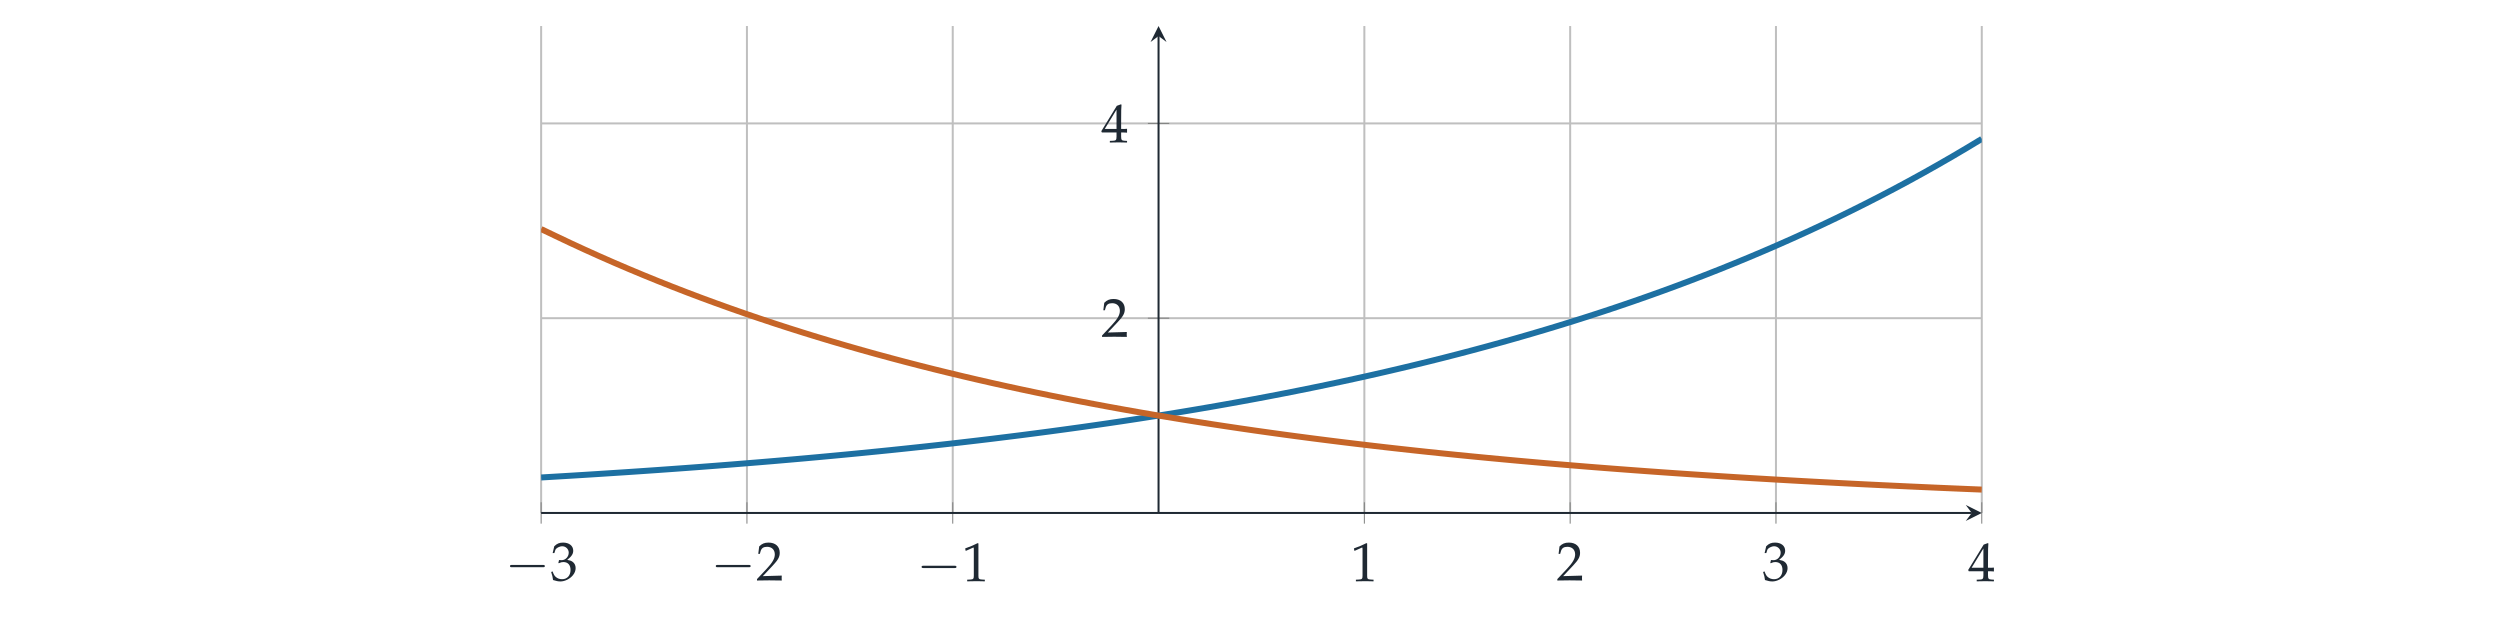
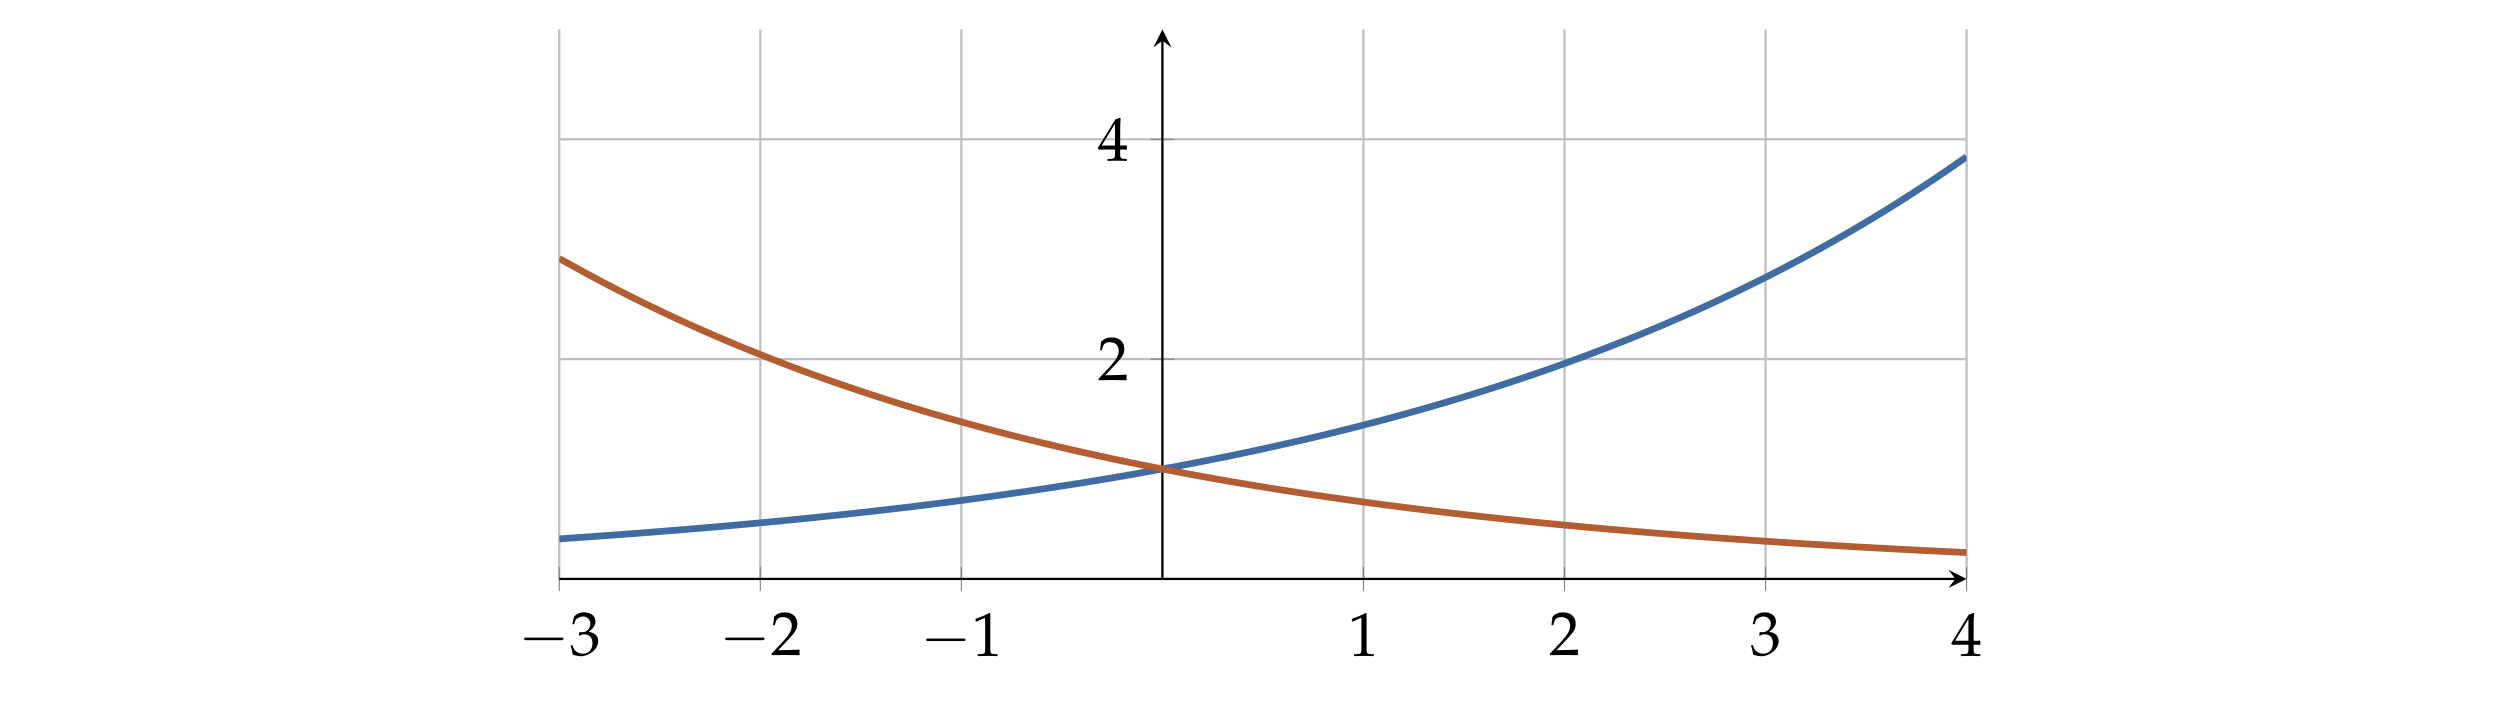
- <svg xmlns="http://www.w3.org/2000/svg" xmlns:xlink="http://www.w3.org/1999/xlink" version="1.1" width="497.522" height="125.215" viewBox="0 0 497.522 125.215">
+ <svg xmlns="http://www.w3.org/2000/svg" xmlns:xlink="http://www.w3.org/1999/xlink" version="1.1" width="440.829" height="125.215" viewBox="0 0 440.829 125.215">
  <defs>
    <path id="font_1_1" d="M.659 .23C.676 .23 .694 .23 .694 .25 .694 .27 .676 .27 .659 .27H.118C.101 .27 .083 .27 .083 .25 .083 .23 .101 .23 .118 .23H.659Z" />
    <path id="font_2_2" d="M.043 .498H.074L.092 .554C.103 .588 .166 .622 .218 .622 .283 .622 .336 .569 .336 .506 .336 .431 .277 .368 .206 .368 .198 .368 .187 .369 .174 .37L.159 .371 .147 .318 .154 .312C.192 .329 .211 .334 .238 .334 .321 .334 .369 .281 .369 .19 .369 .088 .308 .021 .215 .021 .169 .021 .128 .036 .098 .064 .074 .086 .061 .109 .042 .163L.015 .153C.036 .092 .044 .056 .05 .006 .103-.012 .147-.02 .184-.02 .264-.02 .356 .025 .411 .092 .445 .133 .462 .177 .462 .224 .462 .272 .442 .314 .406 .339 .381 .357 .358 .365 .308 .374 .388 .436 .418 .482 .418 .541 .418 .63 .344 .689 .233 .689 .165 .689 .12 .67 .072 .622L.043 .498Z" />
    <path id="font_2_1" d="M.016 .023V-.003C.203 0 .203 0 .239 0 .275 0 .275 0 .468-.003 .466 .018 .466 .028 .466 .042 .466 .055 .466 .065 .468 .087 .353 .082 .307 .081 .122 .077L.304 .27C.401 .373 .431 .428 .431 .503 .431 .618 .353 .689 .226 .689 .154 .689 .105 .669 .056 .619L.039 .483H.068L.081 .529C.097 .587 .133 .612 .2 .612 .286 .612 .341 .558 .341 .473 .341 .398 .299 .324 .186 .204L.016 .023Z" />
-     <path id="font_2_11" d="M.067 .555H.077L.206 .613C.207 .614 .208 .614 .209 .614 .215 .614 .217 .605 .217 .581V.096C.217 .044 .206 .033 .152 .03L.096 .027V-.003C.25 0 .25 0 .261 0 .274 0 .296 0 .33-.001 .342-.002 .377-.002 .418-.003V.027L.366 .03C.311 .033 .301 .044 .301 .096V.689L.287 .694C.222 .66 .151 .63 .06 .598L.067 .555Z" />
+     <path id="font_2_10" d="M.067 .555H.077L.206 .613C.207 .614 .208 .614 .209 .614 .215 .614 .217 .605 .217 .581V.096C.217 .044 .206 .033 .152 .03L.096 .027V-.003C.25 0 .25 0 .261 0 .274 0 .296 0 .33-.001 .342-.002 .377-.002 .418-.003V.027L.366 .03C.311 .033 .301 .044 .301 .096V.689L.287 .694C.222 .66 .151 .63 .06 .598L.067 .555Z" />
    <path id="font_2_3" d="M.28 .181V.106C.28 .046 .269 .032 .22 .03L.158 .027V-.003C.291 0 .291 0 .315 0 .339 0 .339 0 .472-.003V.027L.424 .03C.375 .033 .364 .046 .364 .106V.181C.423 .181 .444 .18 .472 .177V.248C.425 .244 .406 .244 .391 .245H.388 .364V.384C.364 .562 .366 .648 .371 .689L.359 .694 .285 .667 .002 .204 .013 .181H.28M.28 .245H.065L.28 .597V.245Z" />
    <clipPath id="clip_3">
-       <path transform="matrix(1,0,0,-1,107.69,102.084)" d="M0 0H286.7V96.905H0Z" />
+       <path transform="matrix(1,0,0,-1,98.615,102.084)" d="M0 0H248.157V96.905H0Z" />
    </clipPath>
  </defs>
-   <path transform="matrix(1,0,0,-1,107.69,102.084)" stroke-width=".399" stroke-linecap="butt" stroke-miterlimit="10" stroke-linejoin="miter" fill="none" stroke="#bfbfbf" d="M0 0V96.905M40.957 0V96.905M81.914 0V96.905M163.829 0V96.905M204.786 0V96.905M245.743 0V96.905M286.7 0V96.905" />
-   <path transform="matrix(1,0,0,-1,107.69,102.084)" stroke-width=".399" stroke-linecap="butt" stroke-miterlimit="10" stroke-linejoin="miter" fill="none" stroke="#bfbfbf" d="M0 38.762H286.7M0 77.524H286.7" />
-   <path transform="matrix(1,0,0,-1,107.69,102.084)" stroke-width=".199" stroke-linecap="butt" stroke-miterlimit="10" stroke-linejoin="miter" fill="none" stroke="#7f807f" d="M0-2.126V2.126M40.957-2.126V2.126M81.914-2.126V2.126M163.829-2.126V2.126M204.786-2.126V2.126M245.743-2.126V2.126M286.7-2.126V2.126" />
-   <path transform="matrix(1,0,0,-1,107.69,102.084)" stroke-width=".199" stroke-linecap="butt" stroke-miterlimit="10" stroke-linejoin="miter" fill="none" stroke="#7f807f" d="M120.746 38.762H124.997M120.746 77.524H124.997" />
-   <path transform="matrix(1,0,0,-1,107.69,102.084)" stroke-width=".399" stroke-linecap="butt" stroke-miterlimit="10" stroke-linejoin="miter" fill="none" stroke="#1f2933" d="M0 0H284.708" />
-   <path transform="matrix(1,0,0,-1,392.3977,102.084)" d="M1.993 0-1.196 1.594 0 0-1.196-1.594" fill="#1f2933" />
-   <path transform="matrix(1,0,0,-1,107.69,102.084)" stroke-width=".399" stroke-linecap="butt" stroke-miterlimit="10" stroke-linejoin="miter" fill="none" stroke="#1f2933" d="M122.871 0V94.912" />
-   <path transform="matrix(0,-1,-1,-0,230.5615,7.171517)" d="M1.993 0-1.196 1.594 0 0-1.196-1.594" fill="#1f2933" />
-   <use data-text="−" xlink:href="#font_1_1" transform="matrix(11.3673,0,0,-11.3673,100.544,115.496)" fill="#1f2933" />
-   <use data-text="3" xlink:href="#font_2_2" transform="matrix(10.9091,0,0,-10.9091,109.517,115.496)" fill="#1f2933" />
-   <use data-text="−" xlink:href="#font_1_1" transform="matrix(11.3673,0,0,-11.3673,141.501,115.496)" fill="#1f2933" />
-   <use data-text="2" xlink:href="#font_2_1" transform="matrix(10.9091,0,0,-10.9091,150.474,115.496)" fill="#1f2933" />
-   <use data-text="−" xlink:href="#font_1_1" transform="matrix(11.3673,0,0,-11.3673,182.458,115.66)" fill="#1f2933" />
-   <use data-text="1" xlink:href="#font_2_11" transform="matrix(10.9091,0,0,-10.9091,191.43,115.66)" fill="#1f2933" />
-   <use data-text="1" xlink:href="#font_2_11" transform="matrix(10.9091,0,0,-10.9091,268.789,115.66)" fill="#1f2933" />
-   <use data-text="2" xlink:href="#font_2_1" transform="matrix(10.9091,0,0,-10.9091,309.746,115.496)" fill="#1f2933" />
-   <use data-text="3" xlink:href="#font_2_2" transform="matrix(10.9091,0,0,-10.9091,350.702,115.496)" fill="#1f2933" />
-   <use data-text="4" xlink:href="#font_2_3" transform="matrix(10.9091,0,0,-10.9091,391.659,115.66)" fill="#1f2933" />
-   <use data-text="2" xlink:href="#font_2_1" transform="matrix(10.9091,0,0,-10.9091,219.144,67.015)" fill="#1f2933" />
-   <use data-text="4" xlink:href="#font_2_3" transform="matrix(10.9091,0,0,-10.9091,219.144,28.336)" fill="#1f2933" />
+   <path transform="matrix(1,0,0,-1,98.615,102.084)" stroke-width=".399" stroke-linecap="butt" stroke-miterlimit="10" stroke-linejoin="miter" fill="none" stroke="#bfbfbf" d="M0 0V96.905M35.451 0V96.905M70.902 0V96.905M141.804 0V96.905M177.255 0V96.905M212.706 0V96.905M248.157 0V96.905" />
+   <path transform="matrix(1,0,0,-1,98.615,102.084)" stroke-width=".399" stroke-linecap="butt" stroke-miterlimit="10" stroke-linejoin="miter" fill="none" stroke="#bfbfbf" d="M0 38.762H248.157M0 77.524H248.157" />
+   <path transform="matrix(1,0,0,-1,98.615,102.084)" stroke-width=".199" stroke-linecap="butt" stroke-miterlimit="10" stroke-linejoin="miter" fill="none" stroke="#7f807f" d="M0-2.126V2.126M35.451-2.126V2.126M70.902-2.126V2.126M141.804-2.126V2.126M177.255-2.126V2.126M212.706-2.126V2.126M248.157-2.126V2.126" />
+   <path transform="matrix(1,0,0,-1,98.615,102.084)" stroke-width=".199" stroke-linecap="butt" stroke-miterlimit="10" stroke-linejoin="miter" fill="none" stroke="#7f807f" d="M104.227 38.762H108.479M104.227 77.524H108.479" />
+   <path transform="matrix(1,0,0,-1,98.615,102.084)" stroke-width=".399" stroke-linecap="butt" stroke-miterlimit="10" stroke-linejoin="miter" fill="none" stroke="#000000" d="M0 0H246.165" />
+   <path transform="matrix(1,0,0,-1,344.7796,102.084)" d="M1.993 0-1.196 1.594 0 0-1.196-1.594" />
+   <path transform="matrix(1,0,0,-1,98.615,102.084)" stroke-width=".399" stroke-linecap="butt" stroke-miterlimit="10" stroke-linejoin="miter" fill="none" stroke="#000000" d="M106.353 0V94.912" />
+   <path transform="matrix(0,-1,-1,-0,204.968,7.171517)" d="M1.993 0-1.196 1.594 0 0-1.196-1.594" />
+   <use data-text="−" xlink:href="#font_1_1" transform="matrix(11.3673,0,0,-11.3673,91.469,115.496)" />
+   <use data-text="3" xlink:href="#font_2_2" transform="matrix(10.9091,0,0,-10.9091,100.442,115.496)" />
+   <use data-text="−" xlink:href="#font_1_1" transform="matrix(11.3673,0,0,-11.3673,126.92,115.496)" />
+   <use data-text="2" xlink:href="#font_2_1" transform="matrix(10.9091,0,0,-10.9091,135.893,115.496)" />
+   <use data-text="−" xlink:href="#font_1_1" transform="matrix(11.3673,0,0,-11.3673,162.37,115.66)" />
+   <use data-text="1" xlink:href="#font_2_10" transform="matrix(10.9091,0,0,-10.9091,171.343,115.66)" />
+   <use data-text="1" xlink:href="#font_2_10" transform="matrix(10.9091,0,0,-10.9091,237.69,115.66)" />
+   <use data-text="2" xlink:href="#font_2_1" transform="matrix(10.9091,0,0,-10.9091,273.14,115.496)" />
+   <use data-text="3" xlink:href="#font_2_2" transform="matrix(10.9091,0,0,-10.9091,308.591,115.496)" />
+   <use data-text="4" xlink:href="#font_2_3" transform="matrix(10.9091,0,0,-10.9091,344.041,115.66)" />
+   <use data-text="2" xlink:href="#font_2_1" transform="matrix(10.9091,0,0,-10.9091,193.551,67.015)" />
+   <use data-text="4" xlink:href="#font_2_3" transform="matrix(10.9091,0,0,-10.9091,193.551,28.336)" />
  <g clip-path="url(#clip_3)">
-     <path transform="matrix(1,0,0,-1,107.69,102.084)" stroke-width="1.196" stroke-linecap="butt" stroke-miterlimit="10" stroke-linejoin="miter" fill="none" stroke="#1d70a2" d="M0 7.063 2.896 7.235 5.792 7.409 8.688 7.587 11.584 7.77 14.48 7.958 17.375 8.148 20.271 8.345 23.167 8.545 26.063 8.751 28.959 8.962 31.855 9.177 34.751 9.398 37.647 9.625 40.543 9.858 43.439 10.094 46.335 10.336 49.231 10.586 52.126 10.84 55.022 11.102 57.918 11.37 60.814 11.643 63.71 11.924 66.606 12.211 69.502 12.503 72.398 12.806 75.294 13.114 78.19 13.43 81.086 13.752 83.981 14.084 86.877 14.423 89.773 14.77 92.669 15.127 95.565 15.489 98.461 15.863 101.357 16.245 104.253 16.637 107.149 17.036 110.045 17.447 112.941 17.866 115.837 18.296 118.732 18.736 121.628 19.188 124.524 19.646 127.42 20.119 130.316 20.603 133.212 21.099 136.108 21.607 139.004 22.127 141.9 22.659 144.796 23.205 147.692 23.764 150.588 24.336 153.483 24.921 156.379 25.521 159.275 26.136 162.171 26.765 165.067 27.409 167.963 28.069 170.859 28.745 173.755 29.437 176.651 30.145 179.547 30.871 182.443 31.614 185.338 32.375 188.234 33.155 191.13 33.953 194.026 34.77 196.922 35.607 199.818 36.464 202.714 37.342 205.61 38.24 208.506 39.161 211.402 40.104 214.298 41.069 217.194 42.058 220.089 43.071 222.985 44.107 225.881 45.169 228.777 46.257 231.673 47.37 234.569 48.511 237.465 49.679 240.361 50.874 243.257 52.099 246.153 53.353 249.049 54.637 251.944 55.953 254.84 57.3 257.736 58.679 260.632 60.092 263.528 61.539 266.424 63.02 269.32 64.537 272.216 66.091 275.112 67.681 278.008 69.312 280.904 70.98 283.8 72.689 286.695 74.438" />
-     <path transform="matrix(1,0,0,-1,107.69,102.084)" stroke-width="1.196" stroke-linecap="butt" stroke-miterlimit="10" stroke-linejoin="miter" fill="none" stroke="#c66528" d="M0 56.496 2.896 55.113 5.792 53.738 8.688 52.4 11.584 51.095 14.48 49.822 17.375 48.581 20.271 47.371 23.167 46.191 26.063 45.04 28.959 43.918 31.855 42.824 34.751 41.758 37.647 40.718 40.543 39.703 43.439 38.714 46.335 37.749 49.231 36.809 52.126 35.892 55.022 34.998 57.918 34.126 60.814 33.276 63.71 32.447 66.606 31.639 69.502 30.851 72.398 30.083 75.294 29.333 78.19 28.602 81.086 27.89 83.981 27.195 86.877 26.518 89.773 25.857 92.669 25.213 95.565 24.585 98.461 23.973 101.357 23.375 104.253 22.793 107.149 22.225 110.045 21.672 112.941 21.132 115.837 20.606 118.732 20.092 121.628 19.592 124.524 19.108 127.42 18.631 130.316 18.168 133.212 17.715 136.108 17.274 139.004 16.844 141.9 16.423 144.796 16.015 147.692 15.615 150.588 15.227 153.483 14.847 156.379 14.477 159.275 14.116 162.171 13.766 165.067 13.423 167.963 13.087 170.859 12.761 173.755 12.443 176.651 12.133 179.547 11.831 182.443 11.536 185.338 11.249 188.234 10.97 191.13 10.697 194.026 10.429 196.922 10.17 199.818 9.915 202.714 9.67 205.61 9.429 208.506 9.192 211.402 8.964 214.298 8.741 217.194 8.524 220.089 8.311 222.985 8.103 225.881 7.901 228.777 7.705 231.673 7.514 234.569 7.326 237.465 7.143 240.361 6.965 243.257 6.793 246.153 6.622 249.049 6.457 251.944 6.296 254.84 6.139 257.736 5.986 260.632 5.837 263.528 5.691 266.424 5.55 269.32 5.413 272.216 5.277 275.112 5.147 278.008 5.017 280.904 4.893 283.8 4.771 286.695 4.652" />
+     <path transform="matrix(1,0,0,-1,98.615,102.084)" stroke-width="1.196" stroke-linecap="butt" stroke-miterlimit="10" stroke-linejoin="miter" fill="none" stroke="#416ca2" d="M0 7.063 2.507 7.235 5.013 7.409 7.52 7.587 10.026 7.77 12.533 7.958 15.04 8.148 17.546 8.345 20.053 8.545 22.559 8.751 25.066 8.962 27.573 9.177 30.079 9.398 32.586 9.625 35.092 9.858 37.599 10.094 40.106 10.336 42.612 10.586 45.119 10.84 47.625 11.102 50.132 11.37 52.639 11.643 55.145 11.924 57.652 12.211 60.158 12.503 62.665 12.806 65.171 13.114 67.678 13.43 70.185 13.752 72.691 14.084 75.198 14.423 77.704 14.77 80.211 15.127 82.718 15.489 85.224 15.863 87.731 16.245 90.237 16.637 92.744 17.036 95.251 17.447 97.757 17.866 100.264 18.296 102.77 18.736 105.277 19.188 107.784 19.646 110.29 20.119 112.797 20.603 115.303 21.099 117.81 21.607 120.317 22.127 122.823 22.659 125.33 23.205 127.836 23.764 130.343 24.336 132.85 24.921 135.356 25.521 137.863 26.136 140.369 26.765 142.876 27.409 145.383 28.069 147.889 28.745 150.396 29.437 152.902 30.145 155.409 30.871 157.916 31.614 160.422 32.375 162.929 33.155 165.435 33.953 167.942 34.77 170.449 35.607 172.955 36.464 175.462 37.342 177.968 38.24 180.475 39.161 182.981 40.104 185.488 41.069 187.995 42.058 190.501 43.071 193.008 44.107 195.514 45.169 198.021 46.257 200.528 47.37 203.034 48.511 205.541 49.679 208.047 50.874 210.554 52.099 213.061 53.353 215.567 54.637 218.074 55.953 220.58 57.3 223.087 58.679 225.594 60.092 228.1 61.539 230.607 63.02 233.113 64.537 235.62 66.091 238.127 67.681 240.633 69.312 243.14 70.98 245.646 72.689 248.153 74.438" />
+     <path transform="matrix(1,0,0,-1,98.615,102.084)" stroke-width="1.196" stroke-linecap="butt" stroke-miterlimit="10" stroke-linejoin="miter" fill="none" stroke="#b35e32" d="M0 56.496 2.507 55.113 5.013 53.738 7.52 52.4 10.026 51.095 12.533 49.822 15.04 48.581 17.546 47.371 20.053 46.191 22.559 45.04 25.066 43.918 27.573 42.824 30.079 41.758 32.586 40.718 35.092 39.703 37.599 38.714 40.106 37.749 42.612 36.809 45.119 35.892 47.625 34.998 50.132 34.126 52.639 33.276 55.145 32.447 57.652 31.639 60.158 30.851 62.665 30.083 65.171 29.333 67.678 28.602 70.185 27.89 72.691 27.195 75.198 26.518 77.704 25.857 80.211 25.213 82.718 24.585 85.224 23.973 87.731 23.375 90.237 22.793 92.744 22.225 95.251 21.672 97.757 21.132 100.264 20.606 102.77 20.092 105.277 19.592 107.784 19.108 110.29 18.631 112.797 18.168 115.303 17.715 117.81 17.274 120.317 16.844 122.823 16.423 125.33 16.015 127.836 15.615 130.343 15.227 132.85 14.847 135.356 14.477 137.863 14.116 140.369 13.766 142.876 13.423 145.383 13.087 147.889 12.761 150.396 12.443 152.902 12.133 155.409 11.831 157.916 11.536 160.422 11.249 162.929 10.97 165.435 10.697 167.942 10.429 170.449 10.17 172.955 9.915 175.462 9.67 177.968 9.429 180.475 9.192 182.981 8.964 185.488 8.741 187.995 8.524 190.501 8.311 193.008 8.103 195.514 7.901 198.021 7.705 200.528 7.514 203.034 7.326 205.541 7.143 208.047 6.965 210.554 6.793 213.061 6.622 215.567 6.457 218.074 6.296 220.58 6.139 223.087 5.986 225.594 5.837 228.1 5.691 230.607 5.55 233.113 5.413 235.62 5.277 238.127 5.147 240.633 5.017 243.14 4.893 245.646 4.771 248.153 4.652" />
  </g>
</svg>
